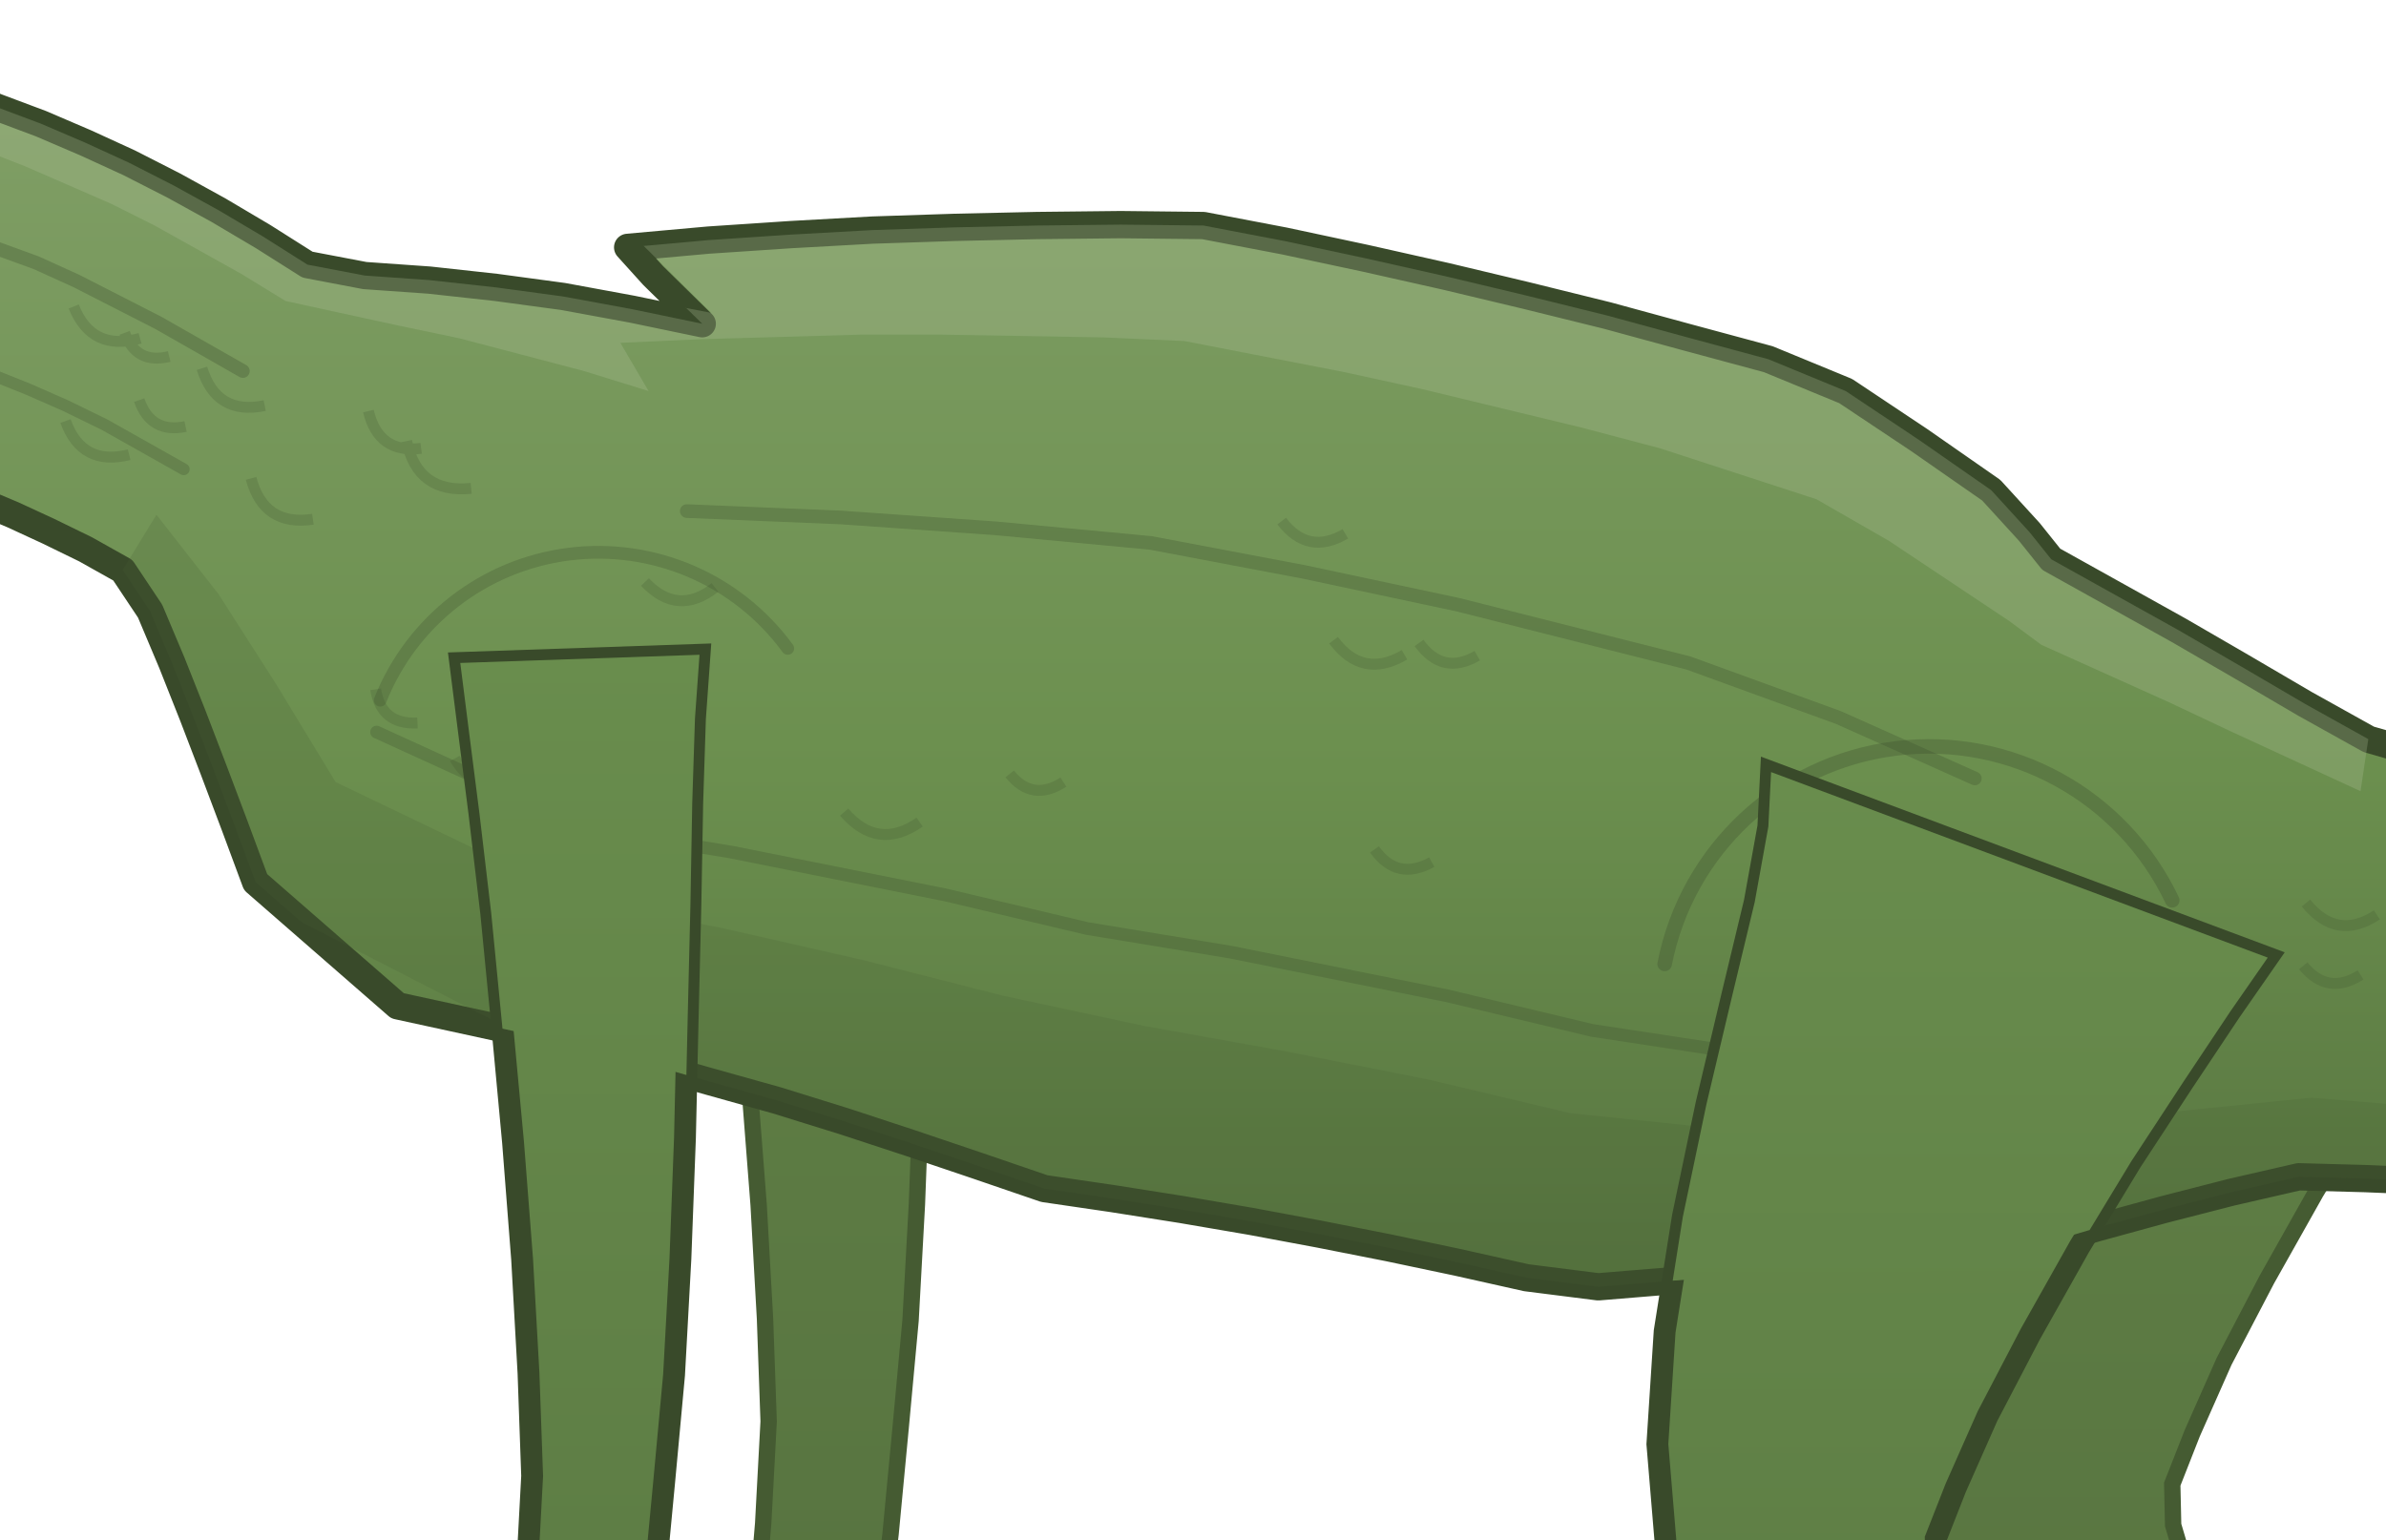
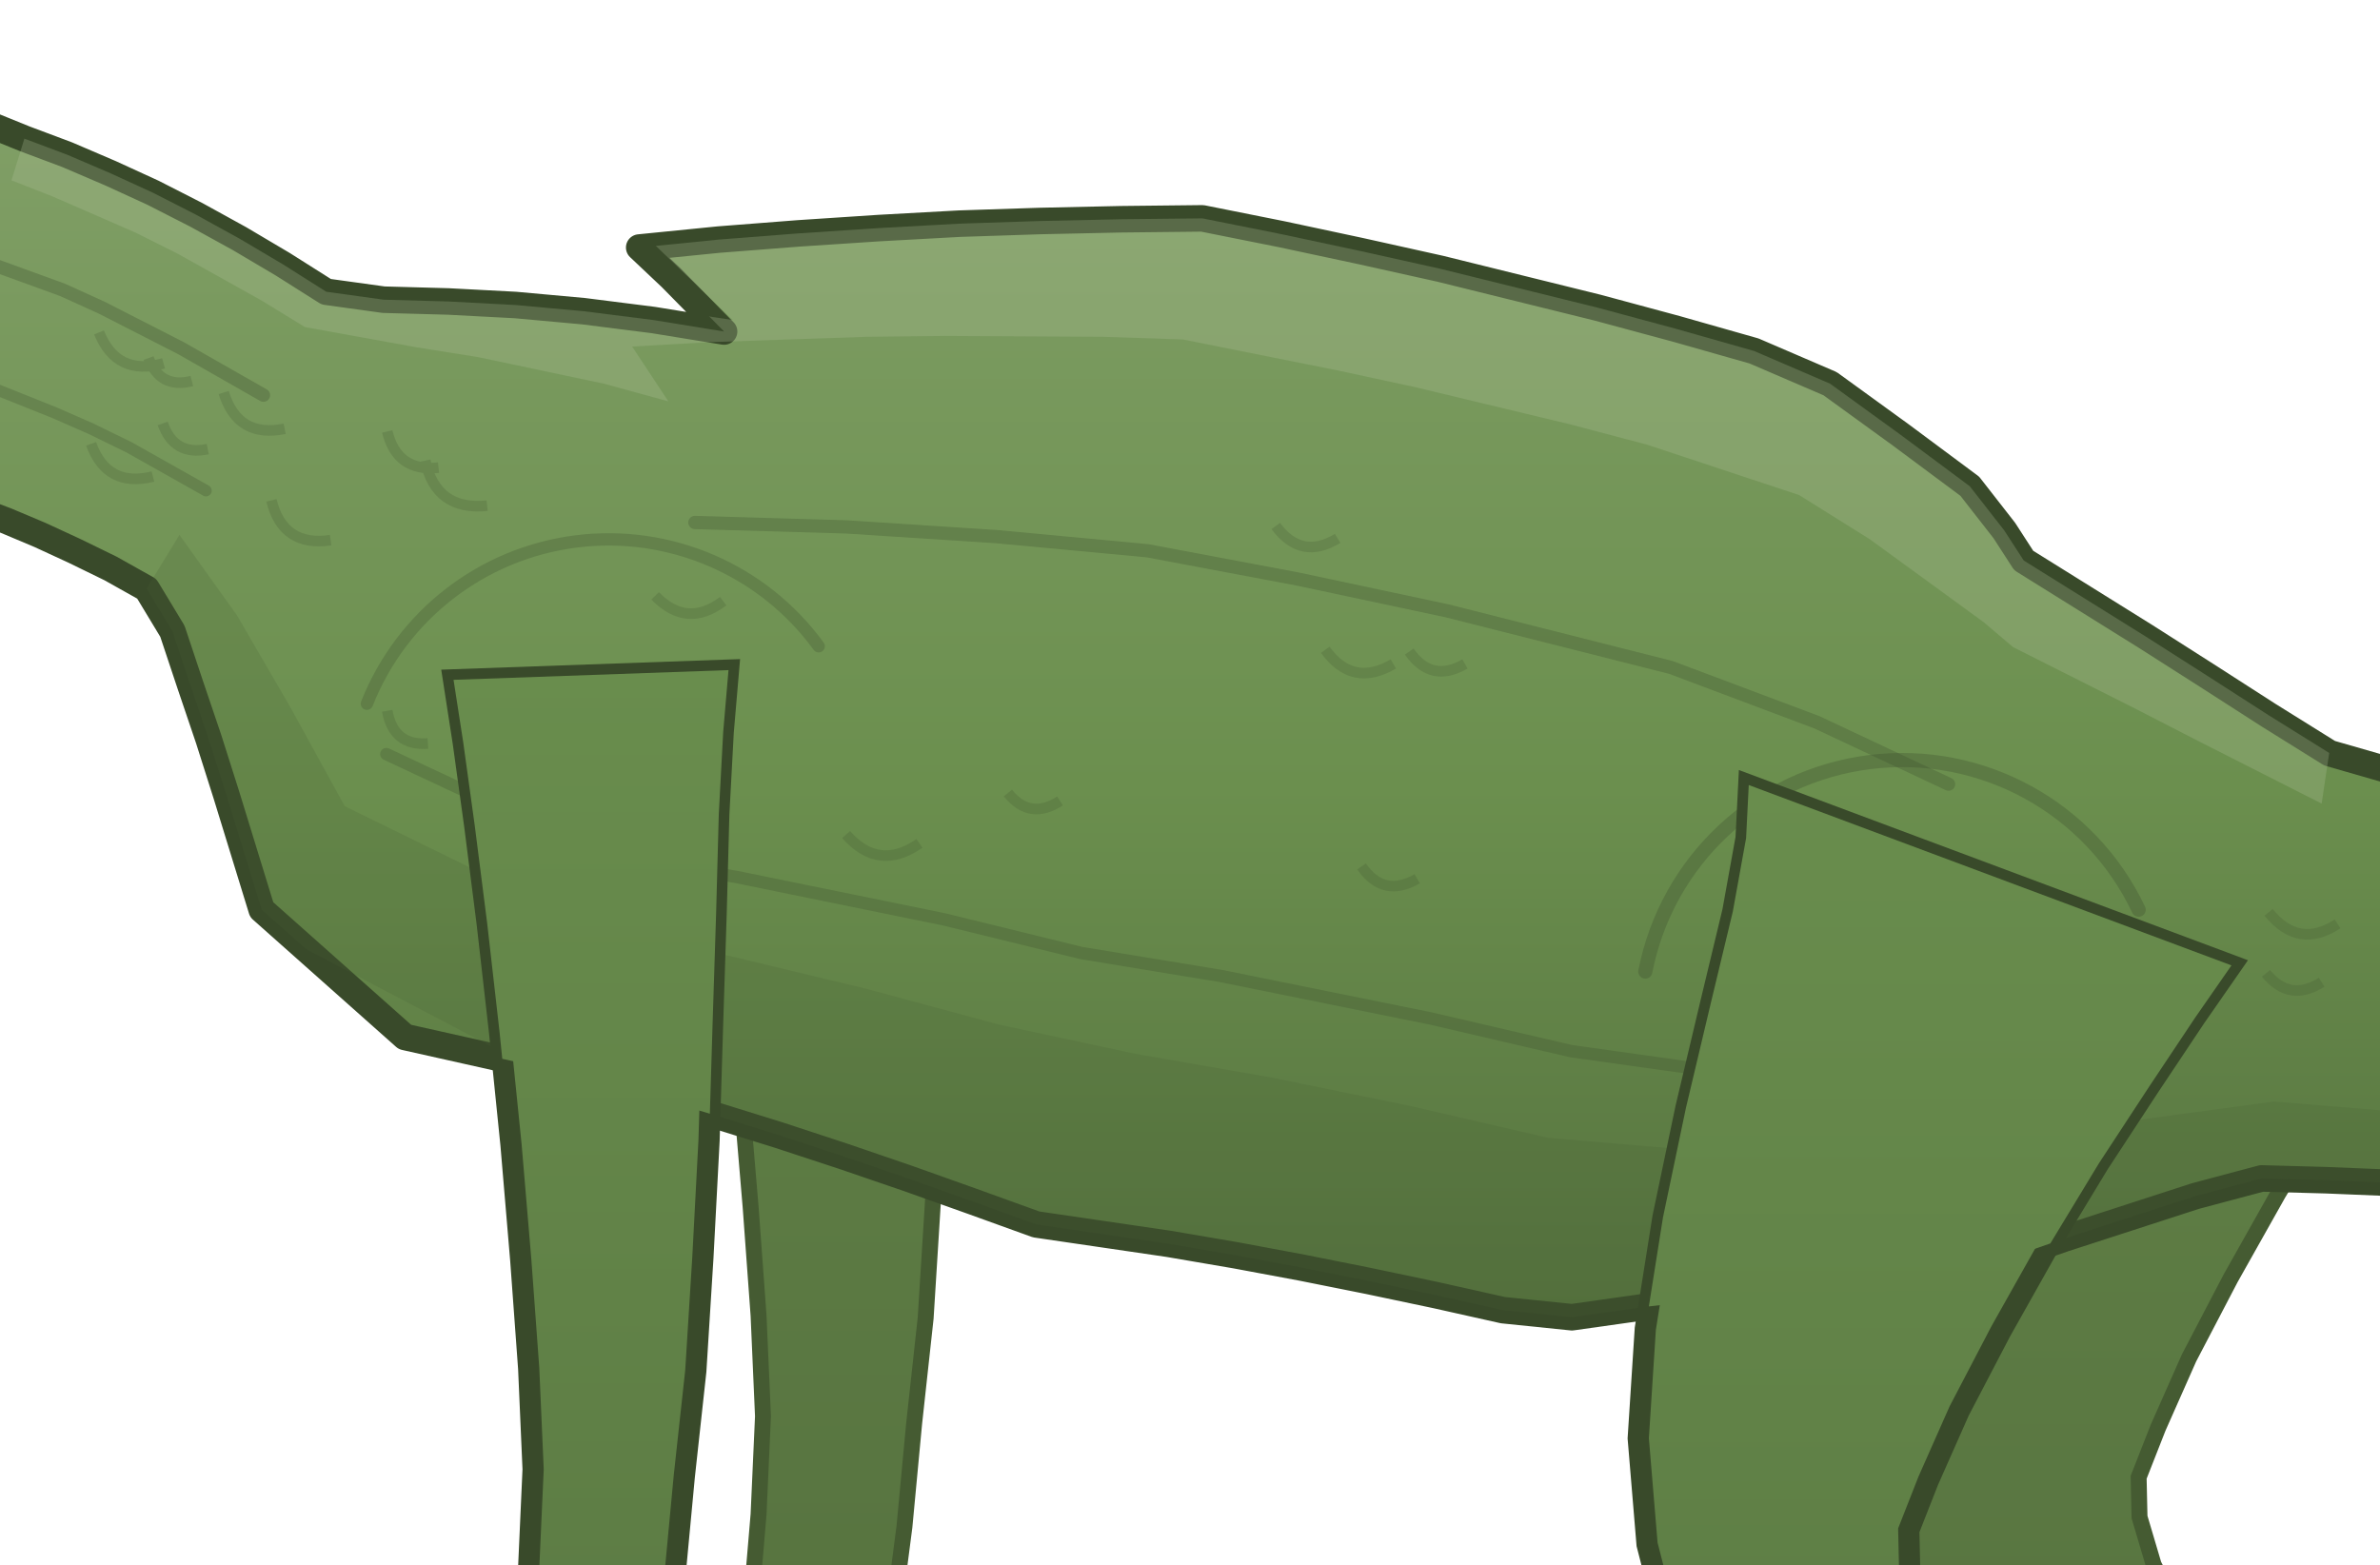
- <svg xmlns="http://www.w3.org/2000/svg" viewBox="291 202.7 262.3 169.3" role="img" aria-label="Iguanodon skin">
+ <svg xmlns="http://www.w3.org/2000/svg" viewBox="287.9 198.8 269.2 177" role="img" aria-label="Iguanodon skin">
  <defs>
    <clipPath id="bod-part-iguanodon-skin">
-       <path d="M729.1 349.9L721 346.3L712.8 342.8L704.8 339.4L696.7 336L688.7 332.7L680.7 329.4L672.8 326.2L664.9 323.1L657.1 320.1L649.3 317.1L641.5 314.1L633.8 311.3L626.1 308.5L618.5 305.7L610.9 303.1L603.3 300.4L595.8 297.9L588.3 295.4L580.8 293L573.4 290.6L566 288.4L558.7 286.1L551.4 284L544.4 280.1L537.4 276L530.5 272L523.5 268.1L516.5 264.2L514.1 261.2L509.9 256.6L502 251.1L493.9 245.7L485.4 242.2L476.5 239.8L467.7 237.4L458.8 235.2L450 233.1L441.1 231.1L432.2 229.2L423.3 227.5L414.2 227.4L405 227.5L396 227.7L386.9 228L377.9 228.5L368.9 229.1L360 229.9L362.8 233L368.2 238.3L360.5 236.7L352.9 235.3L345.5 234.3L338.2 233.5L331.1 233L324.8 231.8L319.9 228.7L315 225.8L310.1 223.1L305.2 220.6L300.4 218.4L295.5 216.3L290.7 214.5L283.8 211.7L277.7 209.5L272.5 207.8L268.2 206.6L264.7 206.1L262.1 206L259.9 205.9L257.9 206.2L256.2 206.9L254.6 208L253.3 209.4L252.1 211.3L251.2 213.8L250.1 216.2L248.8 218.5L247.5 220.6L246 222.5L244.5 224.3L242.3 225.9L240.3 227.4L238.4 228.9L236.6 230.4L235 231.8L233.5 233.2L232.2 234.4L231.1 235.5L230.4 236.6L229.9 237.7L229.6 238.9L229.7 240L230.5 241.8L231.5 243.4L232.6 244.9L233.8 246.2L235.2 247.3L236.6 248.2L240.2 249.8L243.8 251.2L247.5 252.3L251.3 253.3L255.2 254L259.1 254.6L263.8 254.7L267.9 254.8L271.3 254.8L274 254.6L276 254.3L277.4 253.9L277.8 253.7L278.2 253.6L278.3 253.6L278.4 253.7L278.3 253.9L278 254.2L278 254.2L281.4 255.1L284.9 256.3L288.6 257.7L292.4 259.3L296.3 261.1L300.4 263.1L304.5 265.4L307.5 269.9L309.9 275.6L312.2 281.4L314.5 287.4L316.8 293.5L319.1 299.7L334.7 313.3L354 317.5L361.5 319.5L368.9 321.6L376.4 323.7L383.8 326L391.1 328.4L398.5 330.9L405.8 333.4L413.3 334.5L420.9 335.7L428.5 337L436 338.4L443.6 339.9L451.2 341.5L458.8 343.2L466.7 344.2L475.2 343.5L483.7 342.9L495.9 343.4L507.4 341.9L514.4 339.8L521.6 337.7L528.9 335.7L536.3 333.8L543.7 332.1L551 332.3L558.3 332.6L565.7 333L573.1 333.4L580.7 333.9L588.3 334.5L595.9 335.1L603.7 335.8L611.5 336.6L619.3 337.4L627.3 338.3L635.3 339.3L643.4 340.3L651.5 341.5L659.7 342.6L668 343.9L676.3 345.2L684.7 346.6L693.2 348.1L701.7 349.6L710.3 351.2L718.9 352.9L727.6 354.6Z" />
+       <path d="M729.1 349.9L721 346.3L712.8 342.8L704.8 339.4L696.7 336L688.7 332.7L680.7 329.4L672.8 326.2L664.9 323.1L657.1 320.1L649.3 317.1L641.5 314.1L633.8 311.3L626.1 308.5L618.5 305.7L610.9 303.1L603.3 300.4L595.8 297.9L588.3 295.4L580.8 293L573.4 290.6L566 288.4L558.7 286.1L551.4 284L544.5 279.7L537.5 275.2L530.6 270.8L523.7 266.5L516.8 262.2L514.6 258.8L510.7 253.8L502.9 248L494.9 242.2L486.3 238.5L477.5 236L468.6 233.6L459.7 231.4L450.8 229.2L441.8 227.2L432.9 225.3L423.9 223.5L414.7 223.6L405.5 223.8L396.4 224.1L387.3 224.6L378.2 225.2L369.2 225.9L360.2 226.8L363.8 230.2L369.8 236.3L361.8 235L353.9 234L346.2 233.3L338.6 232.9L331.3 232.7L324.8 231.8L319.9 228.7L315 225.8L310.1 223.1L305.2 220.6L300.4 218.4L295.5 216.3L290.7 214.5L283.8 211.7L277.7 209.5L272.5 207.8L268.2 206.6L264.7 206.1L262.1 206L259.9 205.9L257.9 206.2L256.2 206.9L254.6 208L253.3 209.4L252.1 211.3L251.2 213.8L250.1 216.2L248.8 218.5L247.5 220.6L246 222.5L244.5 224.3L242.3 225.9L240.3 227.4L238.4 228.9L236.6 230.4L235 231.8L233.5 233.2L232.2 234.4L231.1 235.5L230.4 236.6L229.9 237.7L229.6 238.9L229.7 240L230.5 241.8L231.5 243.4L232.6 244.9L233.8 246.2L235.2 247.3L236.6 248.2L240.2 249.8L243.8 251.2L247.5 252.3L251.3 253.3L255.2 254L259.1 254.6L263.8 254.7L267.9 254.8L271.3 254.8L274 254.6L276 254.3L277.4 253.9L277.8 253.7L278.2 253.6L278.3 253.6L278.4 253.7L278.3 253.9L278 254.2L278 254.2L281.4 255.1L284.9 256.3L288.6 257.7L292.4 259.3L296.3 261.1L300.4 263.1L304.5 265.4L307.4 270.2L309.4 276.2L311.5 282.4L313.5 288.7L315.5 295.2L317.5 301.7L333.7 316.1L353.8 320.6L361.2 322.7L368.6 324.9L376 327.2L383.3 329.6L390.6 332.1L397.9 334.7L405.1 337.3L412.6 338.4L420.1 339.5L427.7 340.8L435.2 342.2L442.7 343.7L450.3 345.3L457.9 347L465.7 347.8L474.2 346.6L482.8 345.6L495.4 345.8L507.1 343.9L514.2 341.4L521.4 338.9L528.8 336.5L536.2 334.1L543.7 332.1L551 332.3L558.3 332.6L565.7 333L573.1 333.4L580.7 333.9L588.3 334.5L595.9 335.1L603.7 335.8L611.5 336.6L619.3 337.4L627.3 338.3L635.3 339.3L643.4 340.3L651.5 341.5L659.7 342.6L668 343.9L676.3 345.2L684.7 346.6L693.2 348.1L701.7 349.6L710.3 351.2L718.9 352.9L727.6 354.6Z" />
    </clipPath>
    <linearGradient id="gb-part-iguanodon-skin" x1="0" y1="0" x2="0" y2="1">
      <stop offset="0" stop-color="#82a068" />
      <stop offset="0.55" stop-color="#6b8f4e" />
      <stop offset="1" stop-color="#536f3d" />
    </linearGradient>
    <linearGradient id="gl-part-iguanodon-skin" x1="0" y1="0" x2="0" y2="1">
      <stop offset="0" stop-color="#698d4d" />
      <stop offset="0.55" stop-color="#5e7e45" />
      <stop offset="1" stop-color="#526c3c" />
    </linearGradient>
    <linearGradient id="gf-part-iguanodon-skin" x1="0" y1="0" x2="0" y2="1">
      <stop offset="0" stop-color="#628347" />
      <stop offset="0.55" stop-color="#597641" />
      <stop offset="1" stop-color="#506a3a" />
    </linearGradient>
  </defs>
  <path d="M511.7 281.6L511.4 287.6L509.9 295.9L507.4 306.3L504.6 318.1L502 330.5L500 343.1L499.2 355.5L500.2 367.5L503.1 378.8L508 388.4L514 396.4L520.2 403.4L526 409.4L530.9 414.6L534.4 418.8L536.2 421.6L536 424.2L535.1 427.2L533.4 430.4L531 433.8L528.2 437.2L525.3 440.4L522.4 443.6L520.4 446.3L537.6 457.7L538.6 455.8L540.6 453.1L543.5 449.4L546.8 444.9L550 439.5L552.6 433.3L554.2 426.2L553.8 418.4L551.8 410.3L548 402.7L543.5 395.6L538.8 388.7L534.7 382L531.5 375.8L529.9 370.4L529.8 365.9L532 360.3L535.5 352.4L540.2 343.4L545.6 333.8L551.3 324.4L557 315.7L562.2 307.9L566.3 302Z" fill="url(#gf-part-iguanodon-skin)" stroke="#455b32" stroke-width="1.8" />
  <path d="M533 457.7L516.6 463.7Q514.1 467 518 468.3L535 464.3Z" fill="url(#gf-part-iguanodon-skin)" stroke="#455b32" stroke-width="1.5" stroke-linejoin="round" />
  <path d="M516.9 464.5L513 467.3L517.8 467.5Z" fill="#455b32" />
  <path d="M529.9 455.4L509.8 462.5Q507 466 511.3 467.5L532.1 462.6Z" fill="url(#gf-part-iguanodon-skin)" stroke="#455b32" stroke-width="1.5" stroke-linejoin="round" />
  <path d="M510.1 463.5L506.2 466.3L511 466.5Z" fill="#455b32" />
  <path d="M534.6 464.7L541.8 467.5Q545.5 466.9 543.8 463.5L537.4 459.3Z" fill="url(#gf-part-iguanodon-skin)" stroke="#455b32" stroke-width="1.5" stroke-linejoin="round" />
  <path d="M542.1 466.9L546.8 467.6L543.5 464.1Z" fill="#455b32" />
-   <path d="M393.9 268.7L393.4 275.7L393.1 285L392.9 296.2L392.6 308.6L392.3 321.8L391.8 335.1L391.1 347.9L390 359.8L388.9 371.4L387.4 383.6L385.5 396L383.6 408.1L381.6 419.4L379.7 429.5L378.1 438L377 444.4L366.5 442.9L367.2 436.3L368.3 427.7L369.7 417.5L371.2 406.2L372.6 394.2L373.9 382.1L374.9 370.2L375.5 359L375.1 347.7L374.4 335.2L373.4 322.3L372.2 309.4L371 297.1L369.7 286.1L368.5 276.7L367.6 269.6Z" fill="url(#gf-part-iguanodon-skin)" stroke="#455b32" stroke-width="1.8" />
-   <ellipse cx="368.7" cy="462" rx="14.9" ry="5.5" fill="url(#gf-part-iguanodon-skin)" stroke="#455b32" stroke-width="2" />
-   <path d="M364.3 458.4L362.7 463.7M370.5 458.4L368.9 463.7" fill="none" stroke="#455b32" stroke-width="1.2" opacity="0.45" />
-   <path d="M729.1 349.9L721 346.3L712.8 342.8L704.8 339.4L696.7 336L688.7 332.7L680.7 329.4L672.8 326.2L664.9 323.1L657.1 320.1L649.3 317.1L641.5 314.1L633.8 311.3L626.1 308.5L618.5 305.7L610.9 303.1L603.3 300.4L595.8 297.9L588.3 295.4L580.8 293L573.4 290.6L566 288.4L558.7 286.1L551.4 284L544.4 280.1L537.4 276L530.5 272L523.5 268.1L516.5 264.2L514.1 261.2L509.9 256.6L502 251.1L493.9 245.7L485.4 242.2L476.5 239.8L467.7 237.4L458.8 235.2L450 233.1L441.1 231.1L432.2 229.2L423.3 227.5L414.2 227.4L405 227.5L396 227.7L386.9 228L377.9 228.5L368.9 229.1L360 229.9L362.8 233L368.2 238.3L360.5 236.7L352.9 235.3L345.5 234.3L338.2 233.5L331.1 233L324.8 231.8L319.9 228.7L315 225.8L310.1 223.1L305.2 220.6L300.4 218.4L295.5 216.3L290.7 214.5L283.8 211.7L277.7 209.5L272.5 207.8L268.2 206.6L264.7 206.1L262.1 206L259.9 205.9L257.9 206.2L256.2 206.9L254.6 208L253.3 209.4L252.1 211.3L251.2 213.8L250.1 216.2L248.8 218.5L247.5 220.6L246 222.5L244.5 224.3L242.3 225.9L240.3 227.4L238.4 228.9L236.6 230.4L235 231.8L233.5 233.2L232.2 234.4L231.1 235.5L230.4 236.6L229.9 237.7L229.6 238.9L229.7 240L230.5 241.8L231.5 243.4L232.6 244.9L233.8 246.2L235.2 247.3L236.6 248.2L240.2 249.8L243.8 251.2L247.5 252.3L251.3 253.3L255.2 254L259.1 254.6L263.8 254.7L267.9 254.8L271.3 254.8L274 254.6L276 254.3L277.4 253.9L277.8 253.7L278.2 253.6L278.3 253.6L278.4 253.7L278.3 253.9L278 254.2L278 254.2L281.4 255.1L284.9 256.3L288.6 257.7L292.4 259.3L296.3 261.1L300.4 263.1L304.5 265.4L307.5 269.9L309.9 275.6L312.2 281.4L314.5 287.4L316.8 293.5L319.1 299.7L334.7 313.3L354 317.5L361.5 319.5L368.9 321.6L376.4 323.7L383.8 326L391.1 328.4L398.5 330.9L405.8 333.4L413.3 334.5L420.9 335.7L428.5 337L436 338.4L443.6 339.9L451.2 341.5L458.8 343.2L466.7 344.2L475.2 343.5L483.7 342.9L495.9 343.4L507.4 341.9L514.4 339.8L521.6 337.7L528.9 335.7L536.3 333.8L543.7 332.1L551 332.3L558.3 332.6L565.7 333L573.1 333.4L580.7 333.9L588.3 334.5L595.9 335.1L603.7 335.8L611.5 336.6L619.3 337.4L627.3 338.3L635.3 339.3L643.4 340.3L651.5 341.5L659.7 342.6L668 343.9L676.3 345.2L684.7 346.6L693.2 348.1L701.7 349.6L710.3 351.2L718.9 352.9L727.6 354.6Z" fill="url(#gb-part-iguanodon-skin)" stroke="#394a2a" stroke-width="3" stroke-linejoin="round" />
+   <path d="M396.3 268.6L395.7 275.6L395.2 284.9L394.9 296.1L394.5 308.6L394.1 321.8L393.4 335.1L392.6 347.9L391.3 359.8L390.2 371.5L388.6 383.8L386.7 396.2L384.7 408.2L382.7 419.6L380.8 429.7L379.1 438.1L377.9 444.5L365.6 442.7L366.2 436.2L367.3 427.6L368.6 417.4L370 406.1L371.5 394.1L372.7 381.9L373.7 370.1L374.2 359L373.7 347.6L372.8 335.3L371.7 322.3L370.4 309.5L369 297.2L367.6 286.2L366.3 276.8L365.2 269.7Z" fill="url(#gf-part-iguanodon-skin)" stroke="#455b32" stroke-width="1.8" />
+   <ellipse cx="368.7" cy="462" rx="16.7" ry="5.5" fill="url(#gf-part-iguanodon-skin)" stroke="#455b32" stroke-width="2" />
+   <path d="M363.7 458.4L362.1 463.7M370.7 458.4L369.1 463.7" fill="none" stroke="#455b32" stroke-width="1.2" opacity="0.45" />
+   <path d="M729.1 349.9L721 346.3L712.8 342.8L704.8 339.4L696.7 336L688.7 332.7L680.7 329.4L672.8 326.2L664.9 323.1L657.1 320.1L649.3 317.1L641.5 314.1L633.8 311.3L626.1 308.5L618.5 305.7L610.9 303.1L603.3 300.4L595.8 297.9L588.3 295.4L580.8 293L573.4 290.6L566 288.4L558.7 286.1L551.4 284L544.5 279.7L537.5 275.2L530.6 270.8L523.7 266.5L516.8 262.2L514.6 258.8L510.7 253.8L502.9 248L494.9 242.2L486.3 238.5L477.5 236L468.6 233.6L459.7 231.4L450.8 229.2L441.8 227.2L432.9 225.3L423.9 223.5L414.7 223.6L405.5 223.8L396.4 224.1L387.3 224.6L378.2 225.2L369.2 225.9L360.2 226.8L363.8 230.2L369.8 236.3L361.8 235L353.9 234L346.2 233.3L338.6 232.9L331.3 232.7L324.8 231.8L319.9 228.7L315 225.8L310.1 223.1L305.2 220.6L300.4 218.4L295.5 216.3L290.7 214.5L283.8 211.7L277.7 209.5L272.5 207.8L268.2 206.6L264.7 206.1L262.1 206L259.9 205.9L257.9 206.2L256.2 206.9L254.6 208L253.3 209.4L252.1 211.3L251.2 213.8L250.1 216.2L248.8 218.5L247.5 220.6L246 222.5L244.5 224.3L242.3 225.9L240.3 227.4L238.4 228.9L236.6 230.4L235 231.8L233.5 233.2L232.2 234.4L231.1 235.5L230.4 236.6L229.9 237.7L229.6 238.9L229.7 240L230.5 241.8L231.5 243.4L232.6 244.9L233.8 246.2L235.2 247.3L236.6 248.2L240.2 249.8L243.8 251.2L247.5 252.3L251.3 253.3L255.2 254L259.1 254.6L263.8 254.7L267.9 254.8L271.3 254.8L274 254.6L276 254.3L277.4 253.9L277.8 253.7L278.2 253.6L278.3 253.6L278.4 253.7L278.3 253.9L278 254.2L278 254.2L281.4 255.1L284.9 256.3L288.6 257.7L292.4 259.3L296.3 261.1L300.4 263.1L304.5 265.4L307.4 270.2L309.4 276.2L311.5 282.4L313.5 288.7L315.5 295.2L317.5 301.7L333.7 316.1L353.8 320.6L361.2 322.7L368.6 324.9L376 327.2L383.3 329.6L390.6 332.1L397.9 334.7L405.1 337.3L412.6 338.4L420.1 339.5L427.7 340.8L435.2 342.2L442.7 343.7L450.3 345.3L457.9 347L465.7 347.8L474.2 346.6L482.8 345.6L495.4 345.8L507.1 343.9L514.2 341.4L521.4 338.9L528.8 336.5L536.2 334.1L543.7 332.1L551 332.3L558.3 332.6L565.7 333L573.1 333.4L580.7 333.9L588.3 334.5L595.9 335.1L603.7 335.8L611.5 336.6L619.3 337.4L627.3 338.3L635.3 339.3L643.4 340.3L651.5 341.5L659.7 342.6L668 343.9L676.3 345.2L684.7 346.6L693.2 348.1L701.7 349.6L710.3 351.2L718.9 352.9L727.6 354.6Z" fill="url(#gb-part-iguanodon-skin)" stroke="#394a2a" stroke-width="3" stroke-linejoin="round" />
  <g clip-path="url(#bod-part-iguanodon-skin)">
-     <path d="M701.6 349.8L684.6 346.9L667.9 344.3L651.4 341.9L635.2 339.8L619.2 338L603.5 336.4L588.1 335.2L573 334.2L558.1 333.5L543.6 333.1L528.7 336.9L514.3 341.2L495.6 345L474.6 345.3L458.3 345.3L443.1 341.9L428 339L412.9 336.6L398.2 332.9L383.5 328L368.8 323.4L353.8 319.3L318.1 301L313.7 288.4L309.3 276.4L304.1 266L308.2 259.3L315 268L321.4 278L327.9 288.7L355 301.7L370.6 304.8L386 308.3L401.3 312.2L416.7 315.5L432.3 318.3L448 321.4L463.6 325.1L480 326.8L499.2 328.6L516.1 326.9L530.4 324.9L545.1 323.4L559.7 324.6L574.5 326.1L589.6 327.9L605 329.9L620.6 332.2L636.4 334.8L652.5 337.6L668.8 340.7L685.4 344.1L702.2 347.8Z" fill="#475d34" opacity="0.2" />
-     <path d="M551.5 283L537.6 274.8L530.6 270.7L516.7 262.7L514.4 259.5L502.5 249.3L494.5 243.8L477 237.7L468.2 235.4L450.4 231L441.5 229L423.6 225.3L414.5 225.3L396.2 225.7L387.1 226.1L369.1 227.3L360.1 228.1L369.2 237.1L361.3 235.6L346.1 233.3L338.8 232.7L325.2 231.1L320.3 228L310.4 222.4L305.5 219.9L295.8 215.5L290.9 213.7L289.2 219.2L293.8 221L303.2 225.1L308 227.5L317.5 232.8L322.4 235.8L334.8 238.5L341.5 239.9L355.2 243.5L362.3 245.7L359.2 240.4L368 240L385.6 239.5L394.5 239.5L412.3 239.8L421.2 240.2L438.7 243.6L447.4 245.5L464.8 249.7L473.5 252L490.7 257.6L498.7 262.2L511.9 271L515.4 273.6L529.4 279.9L536.4 283.2L550.5 289.7Z" fill="#b4c59f" opacity="0.26" />
+     <path d="M701.6 349.8L684.6 346.9L667.9 344.3L651.4 341.9L635.2 339.8L619.2 338L603.5 336.4L588.1 335.2L573 334.2L558.1 333.5L543.6 333.1L528.6 337.7L514 342.9L495 347.5L473.7 348.6L457.3 349.2L442.2 345.9L427.2 343L412.2 340.6L397.6 336.9L383.1 331.7L368.4 326.9L353.6 322.5L316.5 303L312.7 289.8L308.9 277.1L304.1 266L308.2 259.3L314.7 268.4L320.8 278.9L326.9 290L354.9 303.7L370.3 306.9L385.7 310.6L400.9 314.7L416.3 318L431.8 320.7L447.4 323.9L463 327.5L479.4 328.9L498.9 330.1L515.9 327.9L530.3 325.4L545.1 323.4L559.7 324.6L574.5 326.1L589.6 327.9L605 329.9L620.6 332.2L636.4 334.8L652.5 337.6L668.8 340.7L685.4 344.1L702.2 347.8Z" fill="#475d34" opacity="0.2" />
+     <path d="M551.5 283L537.7 274L530.8 269.5L517 260.6L515 257L503.4 246L495.5 240L478 233.8L469.1 231.4L451.2 227L442.3 225L424.3 221.3L415.1 221.3L396.7 222L387.5 222.5L369.3 224L360.3 224.9L370.8 235L362.7 233.8L346.9 232.3L339.2 232L325.2 231.1L320.3 228L310.4 222.4L305.5 219.9L295.8 215.5L290.9 213.7L289.2 219.2L293.8 221L303.2 225.1L308 227.5L317.5 232.8L322.4 235.8L335.1 238.1L342 239.2L356.2 242.2L363.5 244.2L359.4 238L368.2 237.5L385.9 236.9L394.8 236.8L412.7 236.9L421.7 237.2L439.2 240.7L448 242.6L465.5 246.8L474.2 249.1L491.4 254.8L499.4 259.8L512.3 269.2L515.6 272L529.5 279L536.5 282.6L550.5 289.7Z" fill="#b4c59f" opacity="0.26" />
  </g>
  <g clip-path="url(#bod-part-iguanodon-skin)">
    <g fill="none" stroke="#394a2a" stroke-width="1.2" opacity="0.2">
-       <path d="M325.4 259.8Q320 260.6 318.6 255.3" />
-       <path d="M336.9 282.2Q332.9 282.4 332.3 278.5" />
+       <path d="M325.3 259.9Q319.9 260.7 318.6 255.4" />
+       <path d="M336.3 282.9Q332.4 283.2 331.7 279.2" />
      <path d="M311.4 249.6Q307.6 250.4 306.3 246.7" />
-       <path d="M392.1 293.1Q387.5 296.3 383.8 292" />
-       <path d="M407.9 288.7Q404.5 290.9 402 287.8" />
+       <path d="M391.9 294.2Q387.3 297.4 383.6 293.2" />
+       <path d="M407.8 289.4Q404.4 291.6 401.9 288.5" />
      <path d="M552.3 303.3Q547.9 306.2 544.5 302" />
-       <path d="M445.4 274.7Q440.8 277.4 437.6 273.1" />
-       <path d="M346.8 288.1Q343 289.7 341 286.1" />
-       <path d="M514 321.2Q509.4 324.4 505.8 320.2" />
+       <path d="M445.5 273.9Q440.9 276.6 437.8 272.3" />
+       <path d="M346.4 289.1Q342.6 290.7 340.6 287.1" />
+       <path d="M513.9 322.1Q509.3 325.4 505.6 321.2" />
      <path d="M309.6 241.9Q306 242.8 304.7 239.3" />
      <path d="M306.4 239.9Q301.1 241.4 299.1 236.4" />
-       <path d="M369.6 267.3Q365.5 270.5 361.9 266.7" />
+       <path d="M369.7 266.8Q365.6 269.9 362 266.2" />
      <path d="M320.1 247.3Q314.8 248.4 313.2 243.2" />
-       <path d="M453.4 274.8Q449.6 277 447 273.4" />
-       <path d="M448.4 297.5Q444.6 299.6 442.1 296.1" />
-       <path d="M438.9 261.4Q434.8 263.8 431.9 260" />
+       <path d="M453.6 273.9Q449.8 276.1 447.3 272.5" />
+       <path d="M448.2 298.2Q444.4 300.4 441.9 296.8" />
+       <path d="M439.2 259.7Q435.1 262.2 432.2 258.3" />
      <path d="M305.2 252.7Q300 254 298.2 249" />
      <path d="M566.2 311.6Q561.5 314.5 558 310.1" />
-       <path d="M337.3 252Q332.6 252.6 331.5 247.9" />
-       <path d="M509.9 297.2Q505.6 299.7 502.7 295.7" />
-       <path d="M342.8 256.4Q336.9 257 335.7 251.2" />
+       <path d="M337.5 251.7Q332.8 252.2 331.7 247.6" />
+       <path d="M510 296.9Q505.6 299.4 502.8 295.3" />
+       <path d="M343 256Q337.2 256.6 336 250.9" />
      <path d="M550.5 309.9Q546.9 312.2 544.2 308.9" />
    </g>
    <g fill="none" stroke="#394a2a" stroke-linecap="round">
      <path d="M317.7 243.5L308.4 238.2L299.4 233.6L295 231.6L286.2 228.4L282 227.1L273.6 225.2L269.4 224.9L261.4 225L257.5 225.4" stroke-width="1.5" opacity="0.3" />
      <path d="M311.2 254.3L302.5 249.4L298.2 247.3L294.1 245.5L286.1 242.3L282.2 241.1L274.8 239.2L271.3 238.4L267.9 237.5" stroke-width="1.3" opacity="0.26" />
-       <path d="M508.1 288.3L493.1 281.6L476.6 275.6L451.3 269.2L434.4 265.6L417.5 262.4L400.5 260.8L383.4 259.6L366.5 258.9" stroke-width="1.5" opacity="0.28" />
-       <path d="M482.4 318.5L466 316L450.1 312.2L426.3 307.4L410.5 304.8L394.9 301.1L371.4 296.4L355.6 293.8L332.4 283.2" stroke-width="1.4" opacity="0.26" />
+       <path d="M508.3 287.5L493.4 280.5L476.9 274.3L451.6 267.9L434.7 264.3L417.7 261.1L400.6 259.5L383.6 258.4L366.5 257.9" stroke-width="1.5" opacity="0.28" />
+       <path d="M482 320L465.6 317.7L449.7 314L426 309.2L410.2 306.6L394.7 302.8L371.2 298L355.5 295.3L331.6 284.1" stroke-width="1.4" opacity="0.26" />
      <path d="M695.5 340.2L679.2 335L663.1 330L647.2 325.2L631.5 320.7L616 316.5L600.7 312.6L585.6 308.9L570.7 305.5" stroke-width="1.3" opacity="0.28" />
      <path d="M686.1 341.7L669.7 337.7L653.4 334L645.4 332.2L629.6 328.8L613.9 325.8L606.2 324.3L590.9 321.7L583.3 320.4" stroke-width="1.3" opacity="0.24" />
      <path d="M474 308.7A29.6 29.6 0 0 1 529.8 301.7" stroke-width="1.6" opacity="0.3" />
-       <path d="M332.8 279.7A25.8 25.8 0 0 1 377.6 274" stroke-width="1.4" opacity="0.26" />
+       <path d="M329.4 278.4A29.4 29.4 0 0 1 380.5 271.9" stroke-width="1.4" opacity="0.26" />
    </g>
  </g>
  <path d="M231.7 242.8L232.9 243.7L234.2 244.4L235.7 244.7L237.2 244.7L241.6 244.7L245.9 244.7L250.1 245L254.1 245.3L258 245.7L261.8 246.3" fill="none" stroke="#394a2a" stroke-width="2" opacity="0.65" />
  <path d="M260.8 246.5Q262.5 241.6 265.2 237" fill="none" stroke="#394a2a" stroke-width="1.6" opacity="0.45" />
  <path d="M239.5 233Q236.4 230.9 234.3 234" fill="none" stroke="#394a2a" stroke-width="1.6" opacity="0.75" />
  <ellipse cx="257.1" cy="227.7" rx="9.4" ry="7" fill="#394a2a" opacity="0.1" />
  <circle cx="256.4" cy="227.8" r="4.7" fill="#fdfaef" stroke="#394a2a" stroke-width="1.5" />
  <circle cx="255.8" cy="227.8" r="2.9" fill="#c9983d" />
  <circle cx="255.5" cy="227.8" r="1.6" fill="#1c1a14" />
  <circle cx="254.8" cy="226.4" r="0.8" fill="#fdfaef" opacity="0.9" />
  <path d="M261.6 217.4Q254 217.1 246.6 223.6" fill="none" stroke="#394a2a" stroke-width="2.2" stroke-linecap="round" />
  <path d="M485.7 287.6L485.4 293.6L483.9 301.9L481.4 312.3L478.6 324.1L476 336.5L474 349.1L473.2 361.5L474.2 373.5L477.1 384.8L482 394.4L488 402.4L494.2 409.4L500 415.4L504.9 420.6L508.4 424.8L510.2 427.6L510 430.2L509.1 433.2L507.4 436.4L505 439.8L502.2 443.2L499.3 446.4L496.4 449.6L494.4 452.3L511.6 463.7L512.6 461.8L514.6 459.1L517.5 455.4L520.8 450.9L524 445.5L526.6 439.3L528.2 432.2L527.8 424.4L525.8 416.3L522 408.7L517.5 401.6L512.8 394.7L508.7 388L505.5 381.8L503.9 376.4L503.8 371.9L506 366.3L509.5 358.4L514.2 349.4L519.6 339.8L525.3 330.4L531 321.7L536.2 313.9L540.3 308Z" fill="url(#gl-part-iguanodon-skin)" stroke="#394a2a" stroke-width="2.4" />
  <g clip-path="url(#bod-part-iguanodon-skin)">
    <path d="M485.7 287.6L485.4 293.6L483.9 301.9L481.4 312.3L478.6 324.1L476 336.5L474 349.1L473.2 361.5L474.2 373.5L477.1 384.8L482 394.4L488 402.4L494.2 409.4L500 415.4L504.9 420.6L508.4 424.8L510.2 427.6L510 430.2L509.1 433.2L507.4 436.4L505 439.8L502.2 443.2L499.3 446.4L496.4 449.6L494.4 452.3L511.6 463.7L512.6 461.8L514.6 459.1L517.5 455.4L520.8 450.9L524 445.5L526.6 439.3L528.2 432.2L527.8 424.4L525.8 416.3L522 408.7L517.5 401.6L512.8 394.7L508.7 388L505.5 381.8L503.9 376.4L503.8 371.9L506 366.3L509.5 358.4L514.2 349.4L519.6 339.8L525.3 330.4L531 321.7L536.2 313.9L540.3 308Z" fill="url(#gl-part-iguanodon-skin)" />
  </g>
  <path d="M507 460.7L490.6 466.7Q488.1 470 492 471.3L509 467.3Z" fill="url(#gl-part-iguanodon-skin)" stroke="#394a2a" stroke-width="1.5" stroke-linejoin="round" />
  <path d="M490.9 467.5L487 470.3L491.8 470.5Z" fill="#394a2a" />
  <path d="M503.9 458.4L483.8 465.5Q481 469 485.3 470.5L506.1 465.6Z" fill="url(#gl-part-iguanodon-skin)" stroke="#394a2a" stroke-width="1.5" stroke-linejoin="round" />
  <path d="M484.1 466.5L480.2 469.3L485 469.5Z" fill="#394a2a" />
  <path d="M508.6 467.7L515.8 470.5Q519.5 469.9 517.8 466.5L511.4 462.3Z" fill="url(#gl-part-iguanodon-skin)" stroke="#394a2a" stroke-width="1.5" stroke-linejoin="round" />
  <path d="M516.1 469.9L520.8 470.6L517.5 467.1Z" fill="#394a2a" />
-   <path d="M367.9 274.7L367.4 281.7L367.1 291L366.9 302.2L366.6 314.6L366.3 327.8L365.8 341.1L365.1 353.9L364 365.8L362.9 377.4L361.4 389.6L359.5 402L357.6 414.1L355.6 425.4L353.7 435.5L352.1 444L351 450.4L340.5 448.9L341.2 442.3L342.3 433.7L343.7 423.5L345.2 412.2L346.6 400.2L347.9 388.1L348.9 376.2L349.5 365L349.1 353.7L348.4 341.2L347.4 328.3L346.2 315.4L345 303.1L343.7 292.1L342.5 282.7L341.6 275.6Z" fill="url(#gl-part-iguanodon-skin)" stroke="#394a2a" stroke-width="2.4" />
+   <path d="M370.3 274.6L369.7 281.6L369.2 290.9L368.9 302.1L368.5 314.6L368.1 327.8L367.4 341.1L366.6 353.9L365.3 365.8L364.2 377.5L362.6 389.8L360.7 402.2L358.7 414.2L356.7 425.6L354.8 435.7L353.1 444.1L351.9 450.5L339.6 448.7L340.2 442.2L341.3 433.6L342.6 423.4L344 412.1L345.5 400.1L346.7 387.9L347.7 376.1L348.2 365L347.7 353.6L346.8 341.3L345.7 328.3L344.4 315.5L343 303.2L341.6 292.2L340.3 282.8L339.2 275.7Z" fill="url(#gl-part-iguanodon-skin)" stroke="#394a2a" stroke-width="2.4" />
  <g clip-path="url(#bod-part-iguanodon-skin)">
-     <path d="M367.9 274.7L367.4 281.7L367.1 291L366.9 302.2L366.6 314.6L366.3 327.8L365.8 341.1L365.1 353.9L364 365.8L362.9 377.4L361.4 389.6L359.5 402L357.6 414.1L355.6 425.4L353.7 435.5L352.1 444L351 450.4L340.5 448.9L341.2 442.3L342.3 433.7L343.7 423.5L345.2 412.2L346.6 400.2L347.9 388.1L348.9 376.2L349.5 365L349.1 353.7L348.4 341.2L347.4 328.3L346.2 315.4L345 303.1L343.7 292.1L342.5 282.7L341.6 275.6Z" fill="url(#gl-part-iguanodon-skin)" />
+     <path d="M370.3 274.6L369.7 281.6L369.2 290.9L368.9 302.1L368.5 314.6L368.1 327.8L367.4 341.1L366.6 353.9L365.3 365.8L364.2 377.5L362.6 389.8L360.7 402.2L358.7 414.2L356.7 425.6L354.8 435.7L353.1 444.1L351.9 450.5L339.6 448.7L340.2 442.2L341.3 433.6L342.6 423.4L344 412.1L345.5 400.1L346.7 387.9L347.7 376.1L348.2 365L347.7 353.6L346.8 341.3L345.7 328.3L344.4 315.5L343 303.2L341.6 292.2L340.3 282.8L339.2 275.7Z" fill="url(#gl-part-iguanodon-skin)" />
  </g>
-   <ellipse cx="342.7" cy="465" rx="15.9" ry="6" fill="url(#gl-part-iguanodon-skin)" stroke="#394a2a" stroke-width="2" />
-   <path d="M338 461.1L336.4 466.8M344.7 461.1L343.1 466.8" fill="none" stroke="#394a2a" stroke-width="1.2" opacity="0.45" />
+   <ellipse cx="342.7" cy="465" rx="17.7" ry="6" fill="url(#gl-part-iguanodon-skin)" stroke="#394a2a" stroke-width="2" />
+   <path d="M337.4 461.1L335.8 466.8M344.9 461.1L343.3 466.8" fill="none" stroke="#394a2a" stroke-width="1.2" opacity="0.45" />
</svg>
